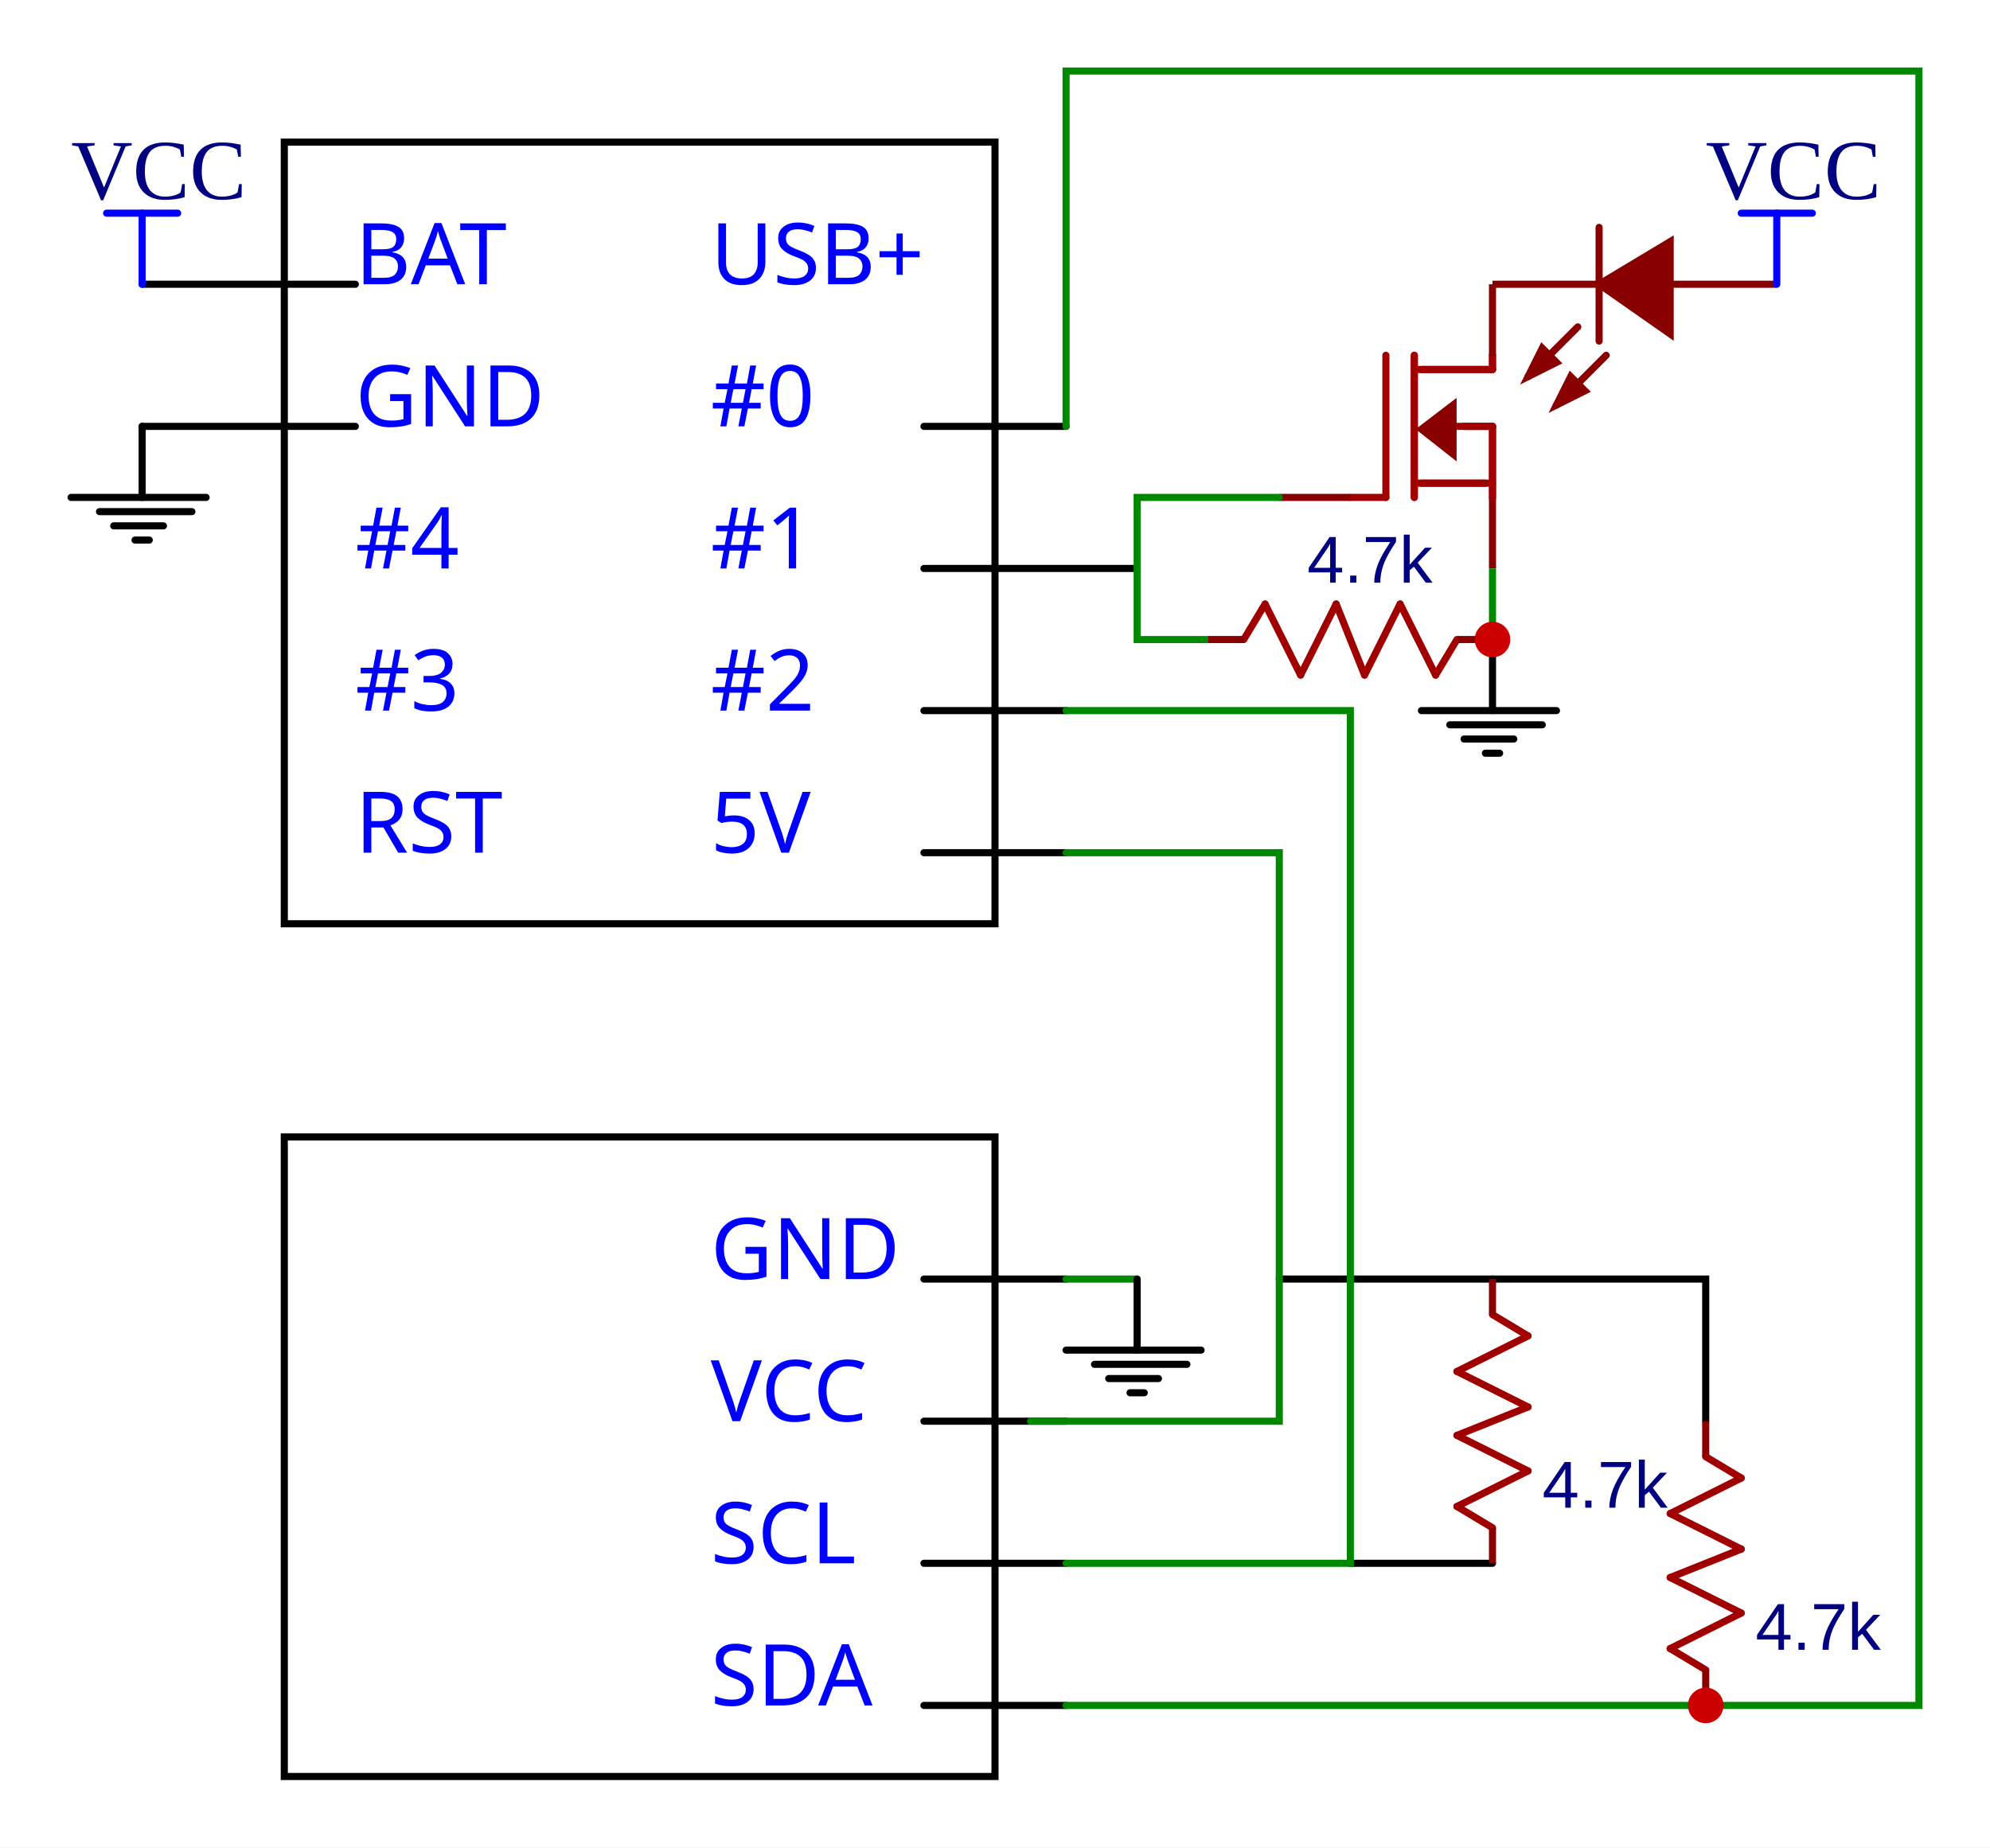
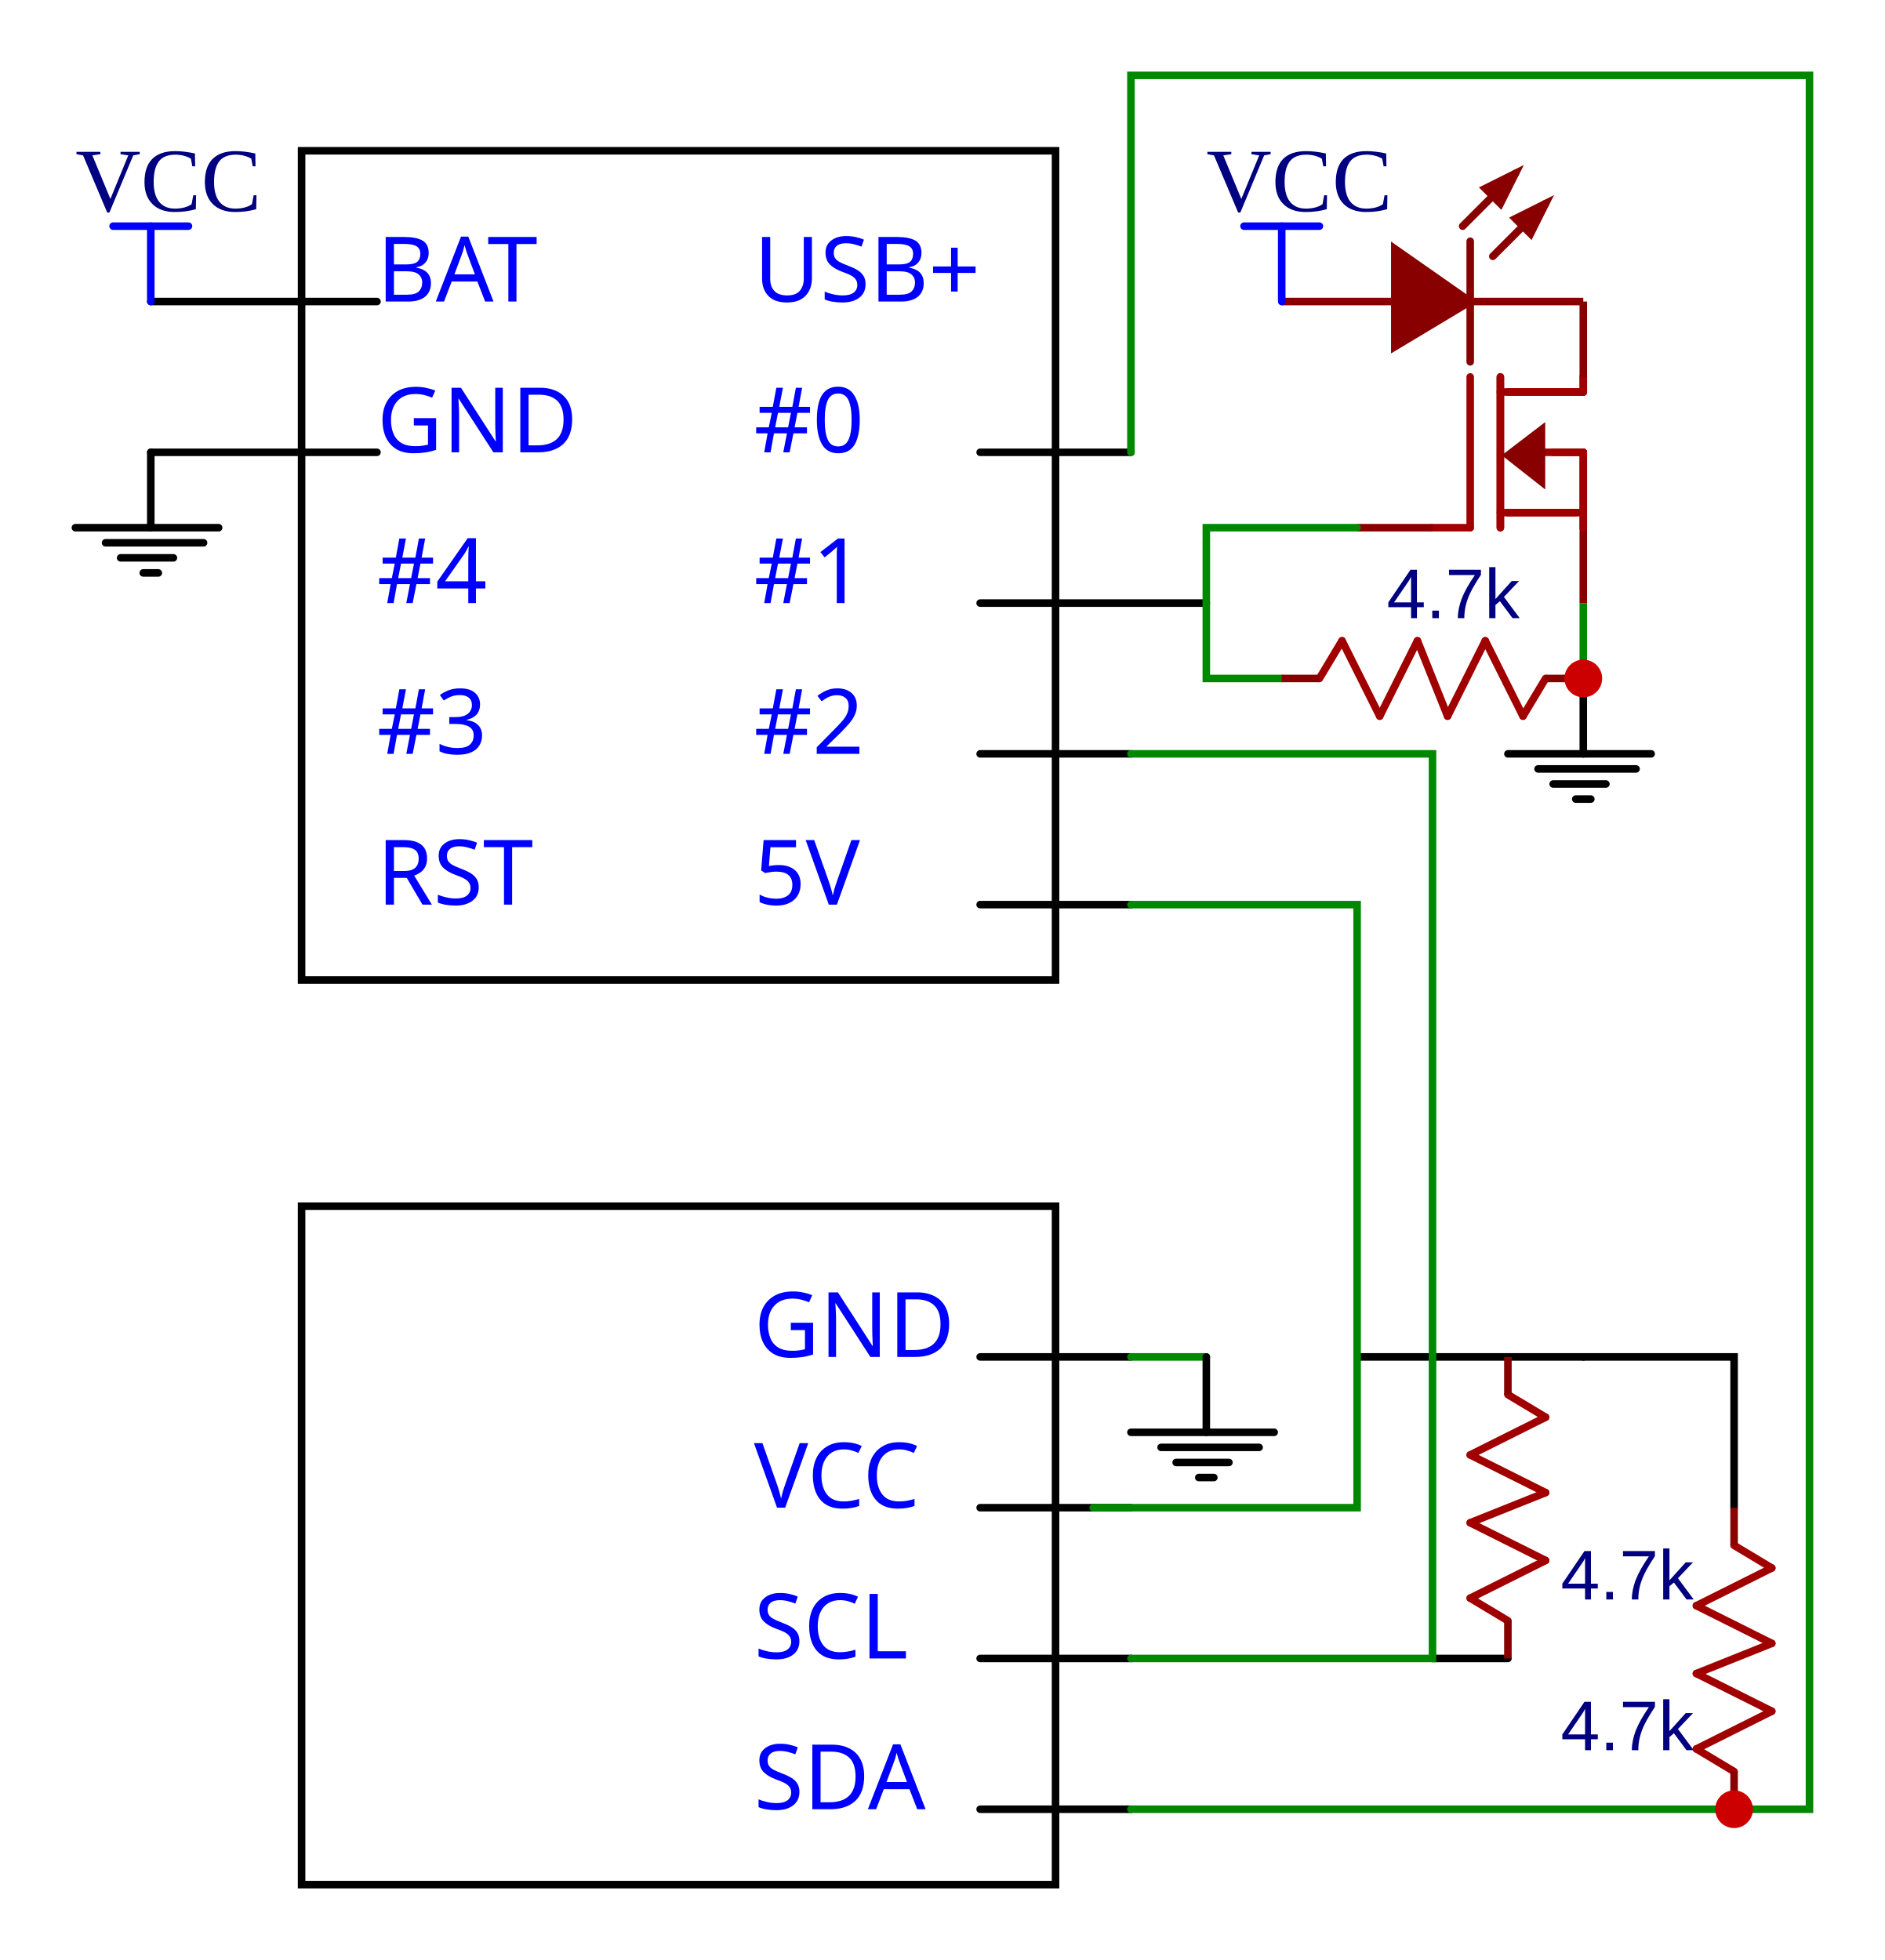
- <svg xmlns="http://www.w3.org/2000/svg" id="root" style="left:0px;top:0px;" preserveAspectRatio="xMinYMin" width="280" height="260">
-   <g id="g1" c_spicecmd="TRAN`1u`1m`0`{AC`dec`10`1Hz`1Meg`{DC`0``0`0`{TF```" class="events-none">
+ <svg xmlns="http://www.w3.org/2000/svg" id="root" style="left:0px;top:0px;" preserveAspectRatio="xMinYMin" width="250" height="260">
+   <g id="g1" c_spicecmd="TRAN`1u`1m`0`{AC`dec`10`1Hz`1Meg`{DC`0``0`0`{TF```" class="">
    <rect x="0" y="0" width="280" height="260" style="fill:white;" />
    <rect id="gge11" x="40" y="20" width="100" height="110" stroke="#000000" stroke-width="1" fill="none" c_shapetype="line" class="" />
    <polyline points="20 40 50 40" stroke="#000000" id="gge51" stroke-width="1" c_shapetype="line" fill="none" stroke-linecap="round" class="" />
    <polyline points="20 60 50 60" stroke="#000000" id="gge52" stroke-width="1" c_shapetype="line" fill="none" stroke-linecap="round" class="" />
    <polyline points="160 80 130 80" stroke="#000000" id="gge88" stroke-width="1" c_shapetype="line" fill="none" stroke-linecap="round" class="" />
    <rect id="gge102" x="40" y="160" width="100" height="90" stroke="#000000" stroke-width="1" fill="none" c_shapetype="line" class="" />
    <polyline points="130 60 150 60" stroke="#000000" id="gge118" stroke-width="1" c_shapetype="line" fill="none" stroke-linecap="round" class="" />
    <polyline points="130 100 150 100" stroke="#000000" id="gge123" stroke-width="1" c_shapetype="line" fill="none" stroke-linecap="round" class="" />
    <polyline points="130 120 150 120" stroke="#000000" id="gge124" stroke-width="1" c_shapetype="line" fill="none" stroke-linecap="round" class="" />
    <polyline points="130 180 150 180" stroke="#000000" id="gge125" stroke-width="1" c_shapetype="line" fill="none" stroke-linecap="round" class="" />
    <polyline points="130 200 150 200" stroke="#000000" id="gge126" stroke-width="1" c_shapetype="line" fill="none" stroke-linecap="round" class="" />
    <polyline points="130 220 150 220" stroke="#000000" id="gge127" stroke-width="1" c_shapetype="line" fill="none" stroke-linecap="round" class="" />
    <polyline points="130 240 150 240" stroke="#000000" id="gge128" stroke-width="1" c_shapetype="line" fill="none" stroke-linecap="round" class="" />
    <polyline points="180 180 210 180 210 180" stroke="#000000" id="gge189" stroke-width="1" c_shapetype="line" fill="none" stroke-linecap="round" class="" />
-     <polyline points="190 220 210 220" stroke="#000000" id="gge190" stroke-width="1" c_shapetype="line" fill="none" stroke-linecap="round" class="" />
-     <polyline points="240 200 240 180 210 180" stroke="#000000" id="gge191" stroke-width="1" c_shapetype="line" fill="none" stroke-linecap="round" class="" />
-     <g c_origin="230,40" c_partid="part_import_gge53" id="gge53" c_shapetype="group" c_etype="pinpart" c_rotation="180" class="">
+     <polyline points="190 220 200 220" stroke="#000000" id="gge190" stroke-width="1" c_shapetype="line" fill="none" stroke-linecap="round" class="" />
+     <polyline points="230 200 230 180 210 180" stroke="#000000" id="gge191" stroke-width="1" c_shapetype="line" fill="none" stroke-linecap="round" class="" />
+     <g c_origin="190,40" c_partid="part_import_gge53" id="gge53" c_shapetype="group" c_etype="pinpart" c_rotation="0" class="">
      <g c_partid="part_annotation" id="gge55" class="" display="none">
-         <text c_note="note_name" x="224.031" y="29" font-family="Arial" font-size="7pt" fill="#000080" text-anchor="start" id="gge208">LED</text>
+         <text c_note="note_name" x="183.922" y="20" font-family="Arial" font-size="7pt" fill="#000080" text-anchor="start" id="gge208">LED</text>
      </g>
      <g c_partid="part_annotation" id="gge56" class="" display="none">
-         <text c_note="note_pre" x="224.031" y="20" font-family="Arial" font-size="7pt" fill="#000080" text-anchor="start" id="gge209">D1</text>
-       </g>
-       <path d="M 215 53 L 219 51 L 217 49 Z" id="gge57" stroke="#880000" stroke-width="1" fill="#880000" />
-       <path d="M 219 57 L 223 55 L 221 53 Z" id="gge58" stroke="#880000" stroke-width="1" fill="#880000" />
-       <g c_partid="part_pin" c_etype="pinpart" c_show="show" c_elec="0" c_spicepin="2" c_origin="210,40" id="gge59" c_rotation="180">
-         <path d="M 210 40 h 15" fill="none" stroke="#800" stroke-width="1" />
-         <text x="229" y="40" font-family="Verdana" font-size="7pt" fill="#800" text-anchor="start" display="none">K</text>
-         <text x="221" y="36" font-family="Verdana" font-size="7pt" fill="#800" text-anchor="end" display="none">K</text>
-       </g>
-       <polyline points="222 46 215 53" stroke="#880000" id="gge60" stroke-width="1" fill="none" stroke-linecap="round" />
-       <polyline points="226 50 219 57" stroke="#880000" id="gge61" stroke-width="1" fill="none" stroke-linecap="round" />
-       <g c_partid="part_pin" c_etype="pinpart" c_show="show" c_elec="0" c_spicepin="1" c_origin="250,40" id="gge62" c_rotation="0">
-         <path d="M 250 40 h -15" fill="none" stroke="#800" stroke-width="1" />
-         <text x="231" y="40" font-family="Verdana" font-size="7pt" fill="#800" text-anchor="end" display="none">A</text>
-         <text x="239" y="36" font-family="Verdana" font-size="7pt" fill="#800" text-anchor="start" display="none">A</text>
-       </g>
-       <polyline points="225 48 225 32" stroke="#880000" id="gge63" stroke-width="1" fill="none" stroke-linecap="round" />
-       <path d="M 235 34 L 225 40 L 235 47 Z" id="gge64" stroke="#880000" stroke-width="1" fill="#880000" />
+         <text c_note="note_pre" x="183.922" y="11" font-family="Arial" font-size="7pt" fill="#000080" text-anchor="start" id="gge209">D1</text>
+       </g>
+       <path d="M 205 27 L 201 29 L 203 31 Z" id="gge57" stroke="#880000" stroke-width="1" fill="#880000" />
+       <path d="M 201 23 L 197 25 L 199 27 Z" id="gge58" stroke="#880000" stroke-width="1" fill="#880000" />
+       <g c_partid="part_pin" c_etype="pinpart" c_show="show" c_elec="0" c_spicepin="2" c_origin="210,40" id="gge59" c_rotation="0">
+         <path d="M 210 40 h -15" fill="none" stroke="#800" stroke-width="1" />
+         <text x="191" y="40" font-family="Verdana" font-size="7pt" fill="#800" text-anchor="end" display="none">K</text>
+         <text x="199" y="36" font-family="Verdana" font-size="7pt" fill="#800" text-anchor="start" display="none">K</text>
+       </g>
+       <polyline points="198 34 205 27" stroke="#880000" id="gge60" stroke-width="1" fill="none" stroke-linecap="round" />
+       <polyline points="194 30 201 23" stroke="#880000" id="gge61" stroke-width="1" fill="none" stroke-linecap="round" />
+       <g c_partid="part_pin" c_etype="pinpart" c_show="show" c_elec="0" c_spicepin="1" c_origin="170,40" id="gge62" c_rotation="180">
+         <path d="M 170 40 h 15" fill="none" stroke="#800" stroke-width="1" />
+         <text x="189" y="40" font-family="Verdana" font-size="7pt" fill="#800" text-anchor="start" display="none">A</text>
+         <text x="181" y="36" font-family="Verdana" font-size="7pt" fill="#800" text-anchor="end" display="none">A</text>
+       </g>
+       <polyline points="195 32 195 48" stroke="#880000" id="gge63" stroke-width="1" fill="none" stroke-linecap="round" />
+       <path d="M 185 46 L 195 40 L 185 33 Z" id="gge64" stroke="#880000" stroke-width="1" fill="#880000" />
    </g>
    <g c_origin="200,60" c_partid="part_import_gge65" id="gge65" c_shapetype="group" c_etype="pinpart" class="">
      <g c_partid="part_annotation" id="gge67" class="" display="none">
        <text c_note="note_name" x="214" y="72.172" font-family="Arial" font-size="7pt" fill="#000080" text-anchor="start" id="gge206">NMOS_D</text>
      </g>
      <g c_partid="part_annotation" id="gge68" class="" display="none">
        <text c_note="note_pre" x="214" y="63.172" font-family="Arial" font-size="7pt" fill="#000080" text-anchor="start" id="gge207">M1</text>
      </g>
      <polyline points="195 70 195 50" stroke="#A00000" id="gge69" stroke-width="1" fill="none" stroke-linecap="round" />
      <polyline points="199 50 199 70" stroke="#A00000" id="gge70" stroke-width="1" fill="none" stroke-linecap="round" />
      <polyline points="199 50 199 70" stroke="#A00000" id="gge71" stroke-width="1" fill="none" stroke-linecap="round" />
      <polyline points="204 60 210 60" stroke="#A00000" id="gge72" stroke-width="1" fill="none" stroke-linecap="round" />
      <polyline points="190 70 195 70" stroke="#A00000" id="gge73" stroke-width="1" fill="none" stroke-linecap="round" />
      <polyline points="210 50 210 52" stroke="#A00000" id="gge74" stroke-width="1" fill="none" stroke-linecap="round" />
      <g c_partid="part_pin" c_etype="pinpart" c_show="show" c_elec="0" c_spicepin="2" c_origin="190,40" id="gge75" c_rotation="180">
        <path d="M 190 70 h -10" fill="none" stroke="#800" stroke-width="1" />
        <text x="204" y="70" font-family="Verdana" font-size="7pt" fill="#800" text-anchor="start" display="none">G</text>
        <text x="196" y="66" font-family="Verdana" font-size="7pt" fill="#800" text-anchor="end" display="none">1</text>
      </g>
      <polyline points="206 60 210 60" stroke="#A00000" id="gge76" stroke-width="1" fill="none" stroke-linecap="round" />
      <polyline points="210 50 210 52" stroke="#A00000" id="gge77" stroke-width="1" fill="none" stroke-linecap="round" />
      <polyline points="210 52 200 52" stroke="#A00000" id="gge78" stroke-width="1" fill="none" stroke-linecap="round" />
      <polyline points="199 68 210 68" stroke="#A00000" id="gge79" stroke-width="1" fill="none" stroke-linecap="round" />
      <polyline points="210 60 210 70" stroke="#A00000" id="gge80" stroke-width="1" fill="none" stroke-linecap="round" />
      <polyline points="200 68 209 68" stroke="#A00000" id="gge81" stroke-width="1" fill="none" stroke-linecap="round" />
      <polyline points="210 52 199 52" stroke="#A00000" id="gge82" stroke-width="1" fill="none" stroke-linecap="round" />
      <g c_partid="part_pin" c_etype="pinpart" c_show="show" c_elec="0" c_spicepin="3" c_origin="180,70" id="gge83" c_rotation="270">
        <path d="M 210 70 v 10" fill="none" stroke="#800" stroke-width="1" />
        <text x="210" y="96" font-family="Verdana" font-size="7pt" fill="#800" text-anchor="start" display="none" transform="rotate(270,210,96)">S</text>
        <text x="206" y="104" font-family="Verdana" font-size="7pt" fill="#800" text-anchor="end" display="none" transform="rotate(270,206,104)">2</text>
      </g>
      <g c_partid="part_pin" c_etype="pinpart" c_show="show" c_elec="0" c_spicepin="1" c_origin="180,50" id="gge84" c_rotation="90">
        <path d="M 210 50 v -10" fill="none" stroke="#800" stroke-width="1" />
        <text x="210" y="62" font-family="Verdana" font-size="7pt" fill="#800" text-anchor="end" display="none" transform="rotate(270,210,62)">D</text>
        <text x="206" y="56" font-family="Verdana" font-size="7pt" fill="#800" text-anchor="start" display="none" transform="rotate(270,206,56)">3</text>
      </g>
      <polyline points="210 60 210 70" stroke="#A00000" id="gge85" stroke-width="1" fill="none" stroke-linecap="round" />
      <polygon points="204.45 57 204.45 63.9 200 60.4" id="gge86" stroke="#880000" stroke-width="1" stroke-linecap="round" fill="#880000" />
    </g>
-     <g c_origin="240,220" c_partid="part_import_gge161" id="gge161" c_shapetype="group" c_etype="pinpart" c_rotation="90" class="">
-       <g c_partid="part_annotation" id="gge163">
-         <text c_note="note_name" x="247" y="232.172" font-family="Arial" font-size="7pt" fill="#000080" text-anchor="start">4.7k</text>
+     <g c_origin="230,220" c_partid="part_import_gge161" id="gge161" c_shapetype="group" c_etype="pinpart" c_rotation="90" class="">
+       <g c_partid="part_annotation" id="gge163" class="">
+         <text c_note="note_name" x="207" y="232.172" font-family="Arial" font-size="7pt" fill="#000080" text-anchor="start" id="gge220">4.7k</text>
      </g>
      <g c_partid="part_annotation" id="gge164" class="" display="none">
-         <text c_note="note_pre" x="247" y="223.172" font-family="Arial" font-size="7pt" fill="#000080" text-anchor="start" id="gge213">R1</text>
-       </g>
-       <polyline points="240 205 245 208" stroke="#A00000" id="gge165" stroke-width="1" fill="none" stroke-linecap="round" />
-       <polyline points="235 213 245 218" stroke="#A00000" id="gge166" stroke-width="1" fill="none" stroke-linecap="round" />
-       <polyline points="245 208 235 213" stroke="#A00000" id="gge167" stroke-width="1" fill="none" stroke-linecap="round" />
-       <g c_partid="part_pin" c_etype="pinpart" c_show="show" c_elec="0" c_spicepin="2" c_origin="240,200" id="gge168" c_rotation="90">
-         <path d="M 240 200 v 5" fill="none" stroke="#800" stroke-width="1" />
-         <text x="240" y="209" font-family="Verdana" font-size="7pt" fill="#800" text-anchor="end" display="none" transform="rotate(270,240,209)">2</text>
-         <text x="236" y="201" font-family="Verdana" font-size="7pt" fill="#800" text-anchor="start" display="none" transform="rotate(270,236,201)">2</text>
-       </g>
-       <polyline points="245 227 235 232" stroke="#A00000" id="gge169" stroke-width="1" fill="none" stroke-linecap="round" />
-       <polyline points="245 218 235 222" stroke="#A00000" id="gge170" stroke-width="1" fill="none" stroke-linecap="round" />
-       <polyline points="235 222 245 227" stroke="#A00000" id="gge171" stroke-width="1" fill="none" stroke-linecap="round" />
-       <polyline points="235 232 240 235" stroke="#A00000" id="gge172" stroke-width="1" fill="none" stroke-linecap="round" />
-       <g c_partid="part_pin" c_etype="pinpart" c_show="show" c_elec="0" c_spicepin="1" c_origin="240,240" id="gge173" c_rotation="270">
-         <path d="M 240 240 v -5" fill="none" stroke="#800" stroke-width="1" />
-         <text x="240" y="231" font-family="Verdana" font-size="7pt" fill="#800" text-anchor="start" display="none" transform="rotate(270,240,231)">1</text>
-         <text x="236" y="239" font-family="Verdana" font-size="7pt" fill="#800" text-anchor="end" display="none" transform="rotate(270,236,239)">1</text>
-       </g>
-     </g>
-     <g c_origin="210,200" c_partid="part_import_gge174" id="gge174" c_shapetype="group" c_etype="pinpart" c_rotation="90" class="">
+         <text c_note="note_pre" x="237" y="223.172" font-family="Arial" font-size="7pt" fill="#000080" text-anchor="start" id="gge213">R1</text>
+       </g>
+       <polyline points="230 205 235 208" stroke="#A00000" id="gge165" stroke-width="1" fill="none" stroke-linecap="round" />
+       <polyline points="225 213 235 218" stroke="#A00000" id="gge166" stroke-width="1" fill="none" stroke-linecap="round" />
+       <polyline points="235 208 225 213" stroke="#A00000" id="gge167" stroke-width="1" fill="none" stroke-linecap="round" />
+       <g c_partid="part_pin" c_etype="pinpart" c_show="show" c_elec="0" c_spicepin="2" c_origin="230,200" id="gge168" c_rotation="90">
+         <path d="M 230 200 v 5" fill="none" stroke="#800" stroke-width="1" />
+         <text x="230" y="209" font-family="Verdana" font-size="7pt" fill="#800" text-anchor="end" display="none" transform="rotate(270,230,209)">2</text>
+         <text x="226" y="201" font-family="Verdana" font-size="7pt" fill="#800" text-anchor="start" display="none" transform="rotate(270,226,201)">2</text>
+       </g>
+       <polyline points="235 227 225 232" stroke="#A00000" id="gge169" stroke-width="1" fill="none" stroke-linecap="round" />
+       <polyline points="235 218 225 222" stroke="#A00000" id="gge170" stroke-width="1" fill="none" stroke-linecap="round" />
+       <polyline points="225 222 235 227" stroke="#A00000" id="gge171" stroke-width="1" fill="none" stroke-linecap="round" />
+       <polyline points="225 232 230 235" stroke="#A00000" id="gge172" stroke-width="1" fill="none" stroke-linecap="round" />
+       <g c_partid="part_pin" c_etype="pinpart" c_show="show" c_elec="0" c_spicepin="1" c_origin="230,240" id="gge173" c_rotation="270">
+         <path d="M 230 240 v -5" fill="none" stroke="#800" stroke-width="1" />
+         <text x="230" y="231" font-family="Verdana" font-size="7pt" fill="#800" text-anchor="start" display="none" transform="rotate(270,230,231)">1</text>
+         <text x="226" y="239" font-family="Verdana" font-size="7pt" fill="#800" text-anchor="end" display="none" transform="rotate(270,226,239)">1</text>
+       </g>
+     </g>
+     <g c_origin="200,200" c_partid="part_import_gge174" id="gge174" c_shapetype="group" c_etype="pinpart" c_rotation="90" class="">
      <g c_partid="part_annotation" id="gge176">
-         <text c_note="note_name" x="217" y="212.172" font-family="Arial" font-size="7pt" fill="#000080" text-anchor="start">4.7k</text>
+         <text c_note="note_name" x="207" y="212.172" font-family="Arial" font-size="7pt" fill="#000080" text-anchor="start">4.7k</text>
      </g>
      <g c_partid="part_annotation" id="gge177" class="" display="none">
-         <text c_note="note_pre" x="217" y="203.172" font-family="Arial" font-size="7pt" fill="#000080" text-anchor="start" id="gge212">R2</text>
-       </g>
-       <polyline points="210 185 215 188" stroke="#A00000" id="gge178" stroke-width="1" fill="none" stroke-linecap="round" />
-       <polyline points="205 193 215 198" stroke="#A00000" id="gge179" stroke-width="1" fill="none" stroke-linecap="round" />
-       <polyline points="215 188 205 193" stroke="#A00000" id="gge180" stroke-width="1" fill="none" stroke-linecap="round" />
-       <g c_partid="part_pin" c_etype="pinpart" c_show="show" c_elec="0" c_spicepin="2" c_origin="210,180" id="gge181" c_rotation="90">
-         <path d="M 210 180 v 5" fill="none" stroke="#800" stroke-width="1" />
-         <text x="210" y="189" font-family="Verdana" font-size="7pt" fill="#800" text-anchor="end" display="none" transform="rotate(270,210,189)">2</text>
-         <text x="206" y="181" font-family="Verdana" font-size="7pt" fill="#800" text-anchor="start" display="none" transform="rotate(270,206,181)">2</text>
-       </g>
-       <polyline points="215 207 205 212" stroke="#A00000" id="gge182" stroke-width="1" fill="none" stroke-linecap="round" />
-       <polyline points="215 198 205 202" stroke="#A00000" id="gge183" stroke-width="1" fill="none" stroke-linecap="round" />
-       <polyline points="205 202 215 207" stroke="#A00000" id="gge184" stroke-width="1" fill="none" stroke-linecap="round" />
-       <polyline points="205 212 210 215" stroke="#A00000" id="gge185" stroke-width="1" fill="none" stroke-linecap="round" />
-       <g c_partid="part_pin" c_etype="pinpart" c_show="show" c_elec="0" c_spicepin="1" c_origin="210,220" id="gge186" c_rotation="270">
-         <path d="M 210 220 v -5" fill="none" stroke="#800" stroke-width="1" />
-         <text x="210" y="211" font-family="Verdana" font-size="7pt" fill="#800" text-anchor="start" display="none" transform="rotate(270,210,211)">1</text>
-         <text x="206" y="219" font-family="Verdana" font-size="7pt" fill="#800" text-anchor="end" display="none" transform="rotate(270,206,219)">1</text>
-       </g>
-     </g>
-     <polyline points="150 60 150 10 270 10 270 240 150 240" stroke="#008800" stroke-width="1" c_shapetype="line" stroke-linecap="round" fill="none" c_etype="wire" id="gge137" class="wire-hover" />
+         <text c_note="note_pre" x="207" y="203.172" font-family="Arial" font-size="7pt" fill="#000080" text-anchor="start" id="gge212">R2</text>
+       </g>
+       <polyline points="200 185 205 188" stroke="#A00000" id="gge178" stroke-width="1" fill="none" stroke-linecap="round" />
+       <polyline points="195 193 205 198" stroke="#A00000" id="gge179" stroke-width="1" fill="none" stroke-linecap="round" />
+       <polyline points="205 188 195 193" stroke="#A00000" id="gge180" stroke-width="1" fill="none" stroke-linecap="round" />
+       <g c_partid="part_pin" c_etype="pinpart" c_show="show" c_elec="0" c_spicepin="2" c_origin="200,180" id="gge181" c_rotation="90">
+         <path d="M 200 180 v 5" fill="none" stroke="#800" stroke-width="1" />
+         <text x="200" y="189" font-family="Verdana" font-size="7pt" fill="#800" text-anchor="end" display="none" transform="rotate(270,200,189)">2</text>
+         <text x="196" y="181" font-family="Verdana" font-size="7pt" fill="#800" text-anchor="start" display="none" transform="rotate(270,196,181)">2</text>
+       </g>
+       <polyline points="205 207 195 212" stroke="#A00000" id="gge182" stroke-width="1" fill="none" stroke-linecap="round" />
+       <polyline points="205 198 195 202" stroke="#A00000" id="gge183" stroke-width="1" fill="none" stroke-linecap="round" />
+       <polyline points="195 202 205 207" stroke="#A00000" id="gge184" stroke-width="1" fill="none" stroke-linecap="round" />
+       <polyline points="195 212 200 215" stroke="#A00000" id="gge185" stroke-width="1" fill="none" stroke-linecap="round" />
+       <g c_partid="part_pin" c_etype="pinpart" c_show="show" c_elec="0" c_spicepin="1" c_origin="200,220" id="gge186" c_rotation="270">
+         <path d="M 200 220 v -5" fill="none" stroke="#800" stroke-width="1" />
+         <text x="200" y="211" font-family="Verdana" font-size="7pt" fill="#800" text-anchor="start" display="none" transform="rotate(270,200,211)">1</text>
+         <text x="196" y="219" font-family="Verdana" font-size="7pt" fill="#800" text-anchor="end" display="none" transform="rotate(270,196,219)">1</text>
+       </g>
+     </g>
+     <polyline points="150 60 150 10 240 10 240 240 150 240" stroke="#008800" stroke-width="1" c_shapetype="line" stroke-linecap="round" fill="none" c_etype="wire" id="gge137" class="" />
    <polyline points="160 180 150 180" stroke="#008800" stroke-width="1" c_shapetype="line" stroke-linecap="round" fill="none" c_etype="wire" id="gge140" class="" />
    <polyline points="150 120 180 120 180 200 145 200" stroke="#008800" stroke-width="1" c_shapetype="line" stroke-linecap="round" fill="none" c_etype="wire" id="gge142" class="" />
    <polyline points="150 100 190 100 190 220 150 220" stroke="#008800" stroke-width="1" c_shapetype="line" stroke-linecap="round" fill="none" c_etype="wire" id="gge144" class="" />
    <polyline points="170 90 160 90 160 80 160 70 180 70" stroke="#008800" stroke-width="1" c_shapetype="line" stroke-linecap="round" fill="none" c_etype="wire" id="gge145" class="" />
    <g c_partid="part_netLabel_gnD" c_etype="pinpart" c_origin="20,60" id="gge32" c_shapetype="group" c_rotation="" class="">
      <text x="9" y="47" font-family="Times New Roman" font-size="9pt" fill="#000080" text-anchor="start" display="none">GND</text>
      <polyline points="20 70 20 60" stroke="#000000" id="gge35" stroke-width="1" fill="none" stroke-linecap="round" />
      <polyline points="10 70 29 70" stroke="#000000" id="gge36" stroke-width="1" fill="none" stroke-linecap="round" />
      <polyline points="14 72 27 72" stroke="#000000" id="gge37" stroke-width="1" fill="none" stroke-linecap="round" />
      <polyline points="16 74 23 74" stroke="#000000" id="gge38" stroke-width="1" fill="none" stroke-linecap="round" />
      <polyline points="19 76 21 76" stroke="#000000" id="gge39" stroke-width="1" fill="none" stroke-linecap="round" />
    </g>
    <g c_partid="part_netLabel_VCC" c_etype="pinpart" c_origin="20,40" id="gge40" c_shapetype="group" c_rotation="" class="">
      <text x="10" y="28" font-family="Times New Roman" font-size="9pt" fill="#000080" text-anchor="start">VCC</text>
      <polyline points="20 30 20 40" stroke="#0000ff" id="gge43" stroke-width="1" fill="none" stroke-linecap="round" />
      <polyline points="15 30 25 30" stroke="#0000ff" id="gge44" stroke-width="1" fill="none" stroke-linecap="round" />
    </g>
-     <g c_partid="part_netLabel_VCC" c_etype="pinpart" c_origin="250,40" id="gge89" c_shapetype="group" c_rotation="" class="">
-       <text x="240" y="28" font-family="Times New Roman" font-size="9pt" fill="#000080" text-anchor="start">VCC</text>
-       <polyline points="250 30 250 40" stroke="#0000ff" id="gge92" stroke-width="1" fill="none" stroke-linecap="round" />
-       <polyline points="245 30 255 30" stroke="#0000ff" id="gge93" stroke-width="1" fill="none" stroke-linecap="round" />
+     <g c_partid="part_netLabel_VCC" c_etype="pinpart" c_origin="170,40" id="gge89" c_shapetype="group" c_rotation="" class="">
+       <text x="160" y="28" font-family="Times New Roman" font-size="9pt" fill="#000080" text-anchor="start">VCC</text>
+       <polyline points="170 30 170 40" stroke="#0000ff" id="gge92" stroke-width="1" fill="none" stroke-linecap="round" />
+       <polyline points="165 30 175 30" stroke="#0000ff" id="gge93" stroke-width="1" fill="none" stroke-linecap="round" />
    </g>
    <g c_partid="part_netLabel_gnD" c_etype="pinpart" c_origin="210,90" id="gge94" c_shapetype="group" c_rotation="" class="">
      <text x="199" y="77" font-family="Times New Roman" font-size="9pt" fill="#000080" text-anchor="start" display="none">GND</text>
      <polyline points="210 100 210 90" stroke="#000000" id="gge97" stroke-width="1" fill="none" stroke-linecap="round" />
      <polyline points="200 100 219 100" stroke="#000000" id="gge98" stroke-width="1" fill="none" stroke-linecap="round" />
      <polyline points="204 102 217 102" stroke="#000000" id="gge99" stroke-width="1" fill="none" stroke-linecap="round" />
      <polyline points="206 104 213 104" stroke="#000000" id="gge100" stroke-width="1" fill="none" stroke-linecap="round" />
      <polyline points="209 106 211 106" stroke="#000000" id="gge101" stroke-width="1" fill="none" stroke-linecap="round" />
    </g>
    <g c_partid="part_netLabel_gnD" c_etype="pinpart" c_origin="160,180" id="gge129" c_shapetype="group" c_rotation="" class="">
      <text x="149" y="167" font-family="Times New Roman" font-size="9pt" fill="#000080" text-anchor="start" display="none">GND</text>
      <polyline points="160 190 160 180" stroke="#000000" id="gge132" stroke-width="1" fill="none" stroke-linecap="round" />
      <polyline points="150 190 169 190" stroke="#000000" id="gge133" stroke-width="1" fill="none" stroke-linecap="round" />
      <polyline points="154 192 167 192" stroke="#000000" id="gge134" stroke-width="1" fill="none" stroke-linecap="round" />
      <polyline points="156 194 163 194" stroke="#000000" id="gge135" stroke-width="1" fill="none" stroke-linecap="round" />
      <polyline points="159 196 161 196" stroke="#000000" id="gge136" stroke-width="1" fill="none" stroke-linecap="round" />
    </g>
    <g c_partid="part_annotation" c_origin="50,60" id="gge12" c_shapetype="group" c_etype="pinpart" class="">
      <text x="50" y="60" font-family="Verdana" font-size="9pt" fill="#0000FF" font-style="" text-anchor="start" type="comment" font-weight="">GND</text>
    </g>
    <g c_partid="part_annotation" c_origin="50,80" id="gge14" c_shapetype="group" c_etype="pinpart" class="">
      <text x="50" y="80" font-family="Verdana" font-size="9pt" fill="#0000FF" font-style="" text-anchor="start" type="comment" font-weight="">#4</text>
    </g>
    <g c_partid="part_annotation" c_origin="50,100" id="gge16" c_shapetype="group" c_etype="pinpart" class="">
      <text x="50" y="100" font-family="Verdana" font-size="9pt" fill="#0000FF" font-style="" text-anchor="start" type="comment" font-weight="">#3</text>
    </g>
    <g c_partid="part_annotation" c_origin="50,120" id="gge18" c_shapetype="group" c_etype="pinpart" class="">
      <text x="50" y="120" font-family="Verdana" font-size="9pt" fill="#0000FF" font-style="" text-anchor="start" type="comment" font-weight="">RST</text>
    </g>
    <g c_partid="part_annotation" c_origin="50,40" id="gge20" c_shapetype="group" c_etype="pinpart" class="">
      <text x="50" y="40" font-family="Verdana" font-size="9pt" fill="#0000FF" font-style="" text-anchor="start" type="comment" font-weight="">BAT</text>
    </g>
    <g c_partid="part_annotation" c_origin="100,40" id="gge22" c_shapetype="group" c_etype="pinpart" class="">
      <text x="100" y="40" font-family="Verdana" font-size="9pt" fill="#0000FF" font-style="" text-anchor="start" type="comment" font-weight="">USB+</text>
    </g>
    <g c_partid="part_annotation" c_origin="100,60" id="gge24" c_shapetype="group" c_etype="pinpart" class="">
      <text x="100" y="60" font-family="Verdana" font-size="9pt" fill="#0000FF" font-style="" text-anchor="start" type="comment" font-weight="">#0</text>
    </g>
    <g c_partid="part_annotation" c_origin="100,80" id="gge26" c_shapetype="group" c_etype="pinpart" class="">
      <text x="100" y="80" font-family="Verdana" font-size="9pt" fill="#0000FF" font-style="" text-anchor="start" type="comment" font-weight="">#1</text>
    </g>
    <g c_partid="part_annotation" c_origin="100,100" id="gge28" c_shapetype="group" c_etype="pinpart" class="">
      <text x="100" y="100" font-family="Verdana" font-size="9pt" fill="#0000FF" font-style="" text-anchor="start" type="comment" font-weight="">#2</text>
    </g>
    <g c_partid="part_annotation" c_origin="100,120" id="gge30" c_shapetype="group" c_etype="pinpart" class="">
      <text x="100" y="120" font-family="Verdana" font-size="9pt" fill="#0000FF" font-style="" text-anchor="start" type="comment" font-weight="">5V</text>
    </g>
    <g c_partid="part_annotation" c_origin="100,180" id="gge103" c_shapetype="group" c_etype="pinpart" class="">
      <text x="100" y="180" font-family="Verdana" font-size="9pt" fill="#0000FF" font-style="" text-anchor="start" type="comment" font-weight="">GND</text>
    </g>
    <g c_partid="part_annotation" c_origin="100,200" id="gge105" c_shapetype="group" c_etype="pinpart" class="">
      <text x="100" y="200" font-family="Verdana" font-size="9pt" fill="#0000FF" font-style="" text-anchor="start" type="comment" font-weight="">VCC</text>
    </g>
    <g c_partid="part_annotation" c_origin="100,220" id="gge107" c_shapetype="group" c_etype="pinpart" class="">
      <text x="100" y="220" font-family="Verdana" font-size="9pt" fill="#0000FF" font-style="" text-anchor="start" type="comment" font-weight="">SCL</text>
    </g>
    <g c_partid="part_annotation" c_origin="100,240" id="gge109" c_shapetype="group" c_etype="pinpart" class="">
      <text x="100" y="240" font-family="Verdana" font-size="9pt" fill="#0000FF" font-style="" text-anchor="start" type="comment" font-weight="">SDA</text>
    </g>
    <g c_origin="190,90" c_maxGgei="9" id="gge192" c_partid="part_import_783991" c_shapetype="group" c_etype="pinpart" class="">
      <g c_partid="part_annotation" id="gge194" class="">
        <text c_note="note_name" x="183.922" y="82" font-family="Arial" font-size="7pt" fill="#000080" text-anchor="start" id="gge211">4.7k</text>
      </g>
      <g c_partid="part_annotation" id="gge195" class="" display="none">
        <text c_note="note_pre" x="183.922" y="73" font-family="Arial" font-size="7pt" fill="#000080" text-anchor="start" id="gge210">R3</text>
      </g>
      <polyline points="205 90 202 95" stroke="#A00000" stroke-width="1" fill="none" stroke-linecap="round" id="gge196" />
      <polyline points="197 85 192 95" stroke="#A00000" stroke-width="1" fill="none" stroke-linecap="round" id="gge197" />
      <polyline points="202 95 197 85" stroke="#A00000" stroke-width="1" fill="none" stroke-linecap="round" id="gge198" />
      <g c_partid="part_pin" c_etype="pinpart" c_show="show" c_elec="0" c_spicepin="2" c_origin="210,90" c_rotation="0" id="gge199">
        <path d="M 210 90 h -5" fill="none" stroke="#800" stroke-width="1" />
        <text x="201" y="90" font-family="Verdana" font-size="7pt" fill="#800" text-anchor="end" display="none">2</text>
        <text x="209" y="86" font-family="Verdana" font-size="7pt" fill="#800" text-anchor="start" display="none">2</text>
      </g>
      <polyline points="183 95 178 85" stroke="#A00000" stroke-width="1" fill="none" stroke-linecap="round" id="gge200" />
      <polyline points="192 95 188 85" stroke="#A00000" stroke-width="1" fill="none" stroke-linecap="round" id="gge201" />
      <polyline points="188 85 183 95" stroke="#A00000" stroke-width="1" fill="none" stroke-linecap="round" id="gge202" />
      <polyline points="178 85 175 90" stroke="#A00000" stroke-width="1" fill="none" stroke-linecap="round" id="gge203" />
      <g c_partid="part_pin" c_etype="pinpart" c_show="show" c_elec="0" c_spicepin="1" c_origin="170,90" c_rotation="180" id="gge204">
        <path d="M 170 90 h 5" fill="none" stroke="#800" stroke-width="1" />
        <text x="179" y="90" font-family="Verdana" font-size="7pt" fill="#800" text-anchor="start" display="none">1</text>
        <text x="171" y="86" font-family="Verdana" font-size="7pt" fill="#800" text-anchor="end" display="none">1</text>
      </g>
    </g>
-     <g c_partid="part_junction" c_etype="pinpart" c_origin="240,240" id="gge214" c_shapetype="group">
-       <circle cx="240" cy="240" r="2.5" fill="#CC0000" stroke-width="1" />
-     </g>
    <polyline points="210 90 210 80" stroke="#008800" stroke-width="1" fill="none" id="gge216" c_shapetype="line" c_etype="wire" />
    <g c_partid="part_junction" c_etype="pinpart" c_origin="210,90" id="gge217" c_shapetype="group">
      <circle cx="210" cy="90" r="2.5" fill="#CC0000" stroke-width="1" />
    </g>
+     <g c_partid="part_junction" c_etype="pinpart" c_origin="230,240" id="gge219" c_shapetype="group">
+       <circle cx="230" cy="240" r="2.5" fill="#CC0000" stroke-width="1" />
+     </g>
  </g>
</svg>
